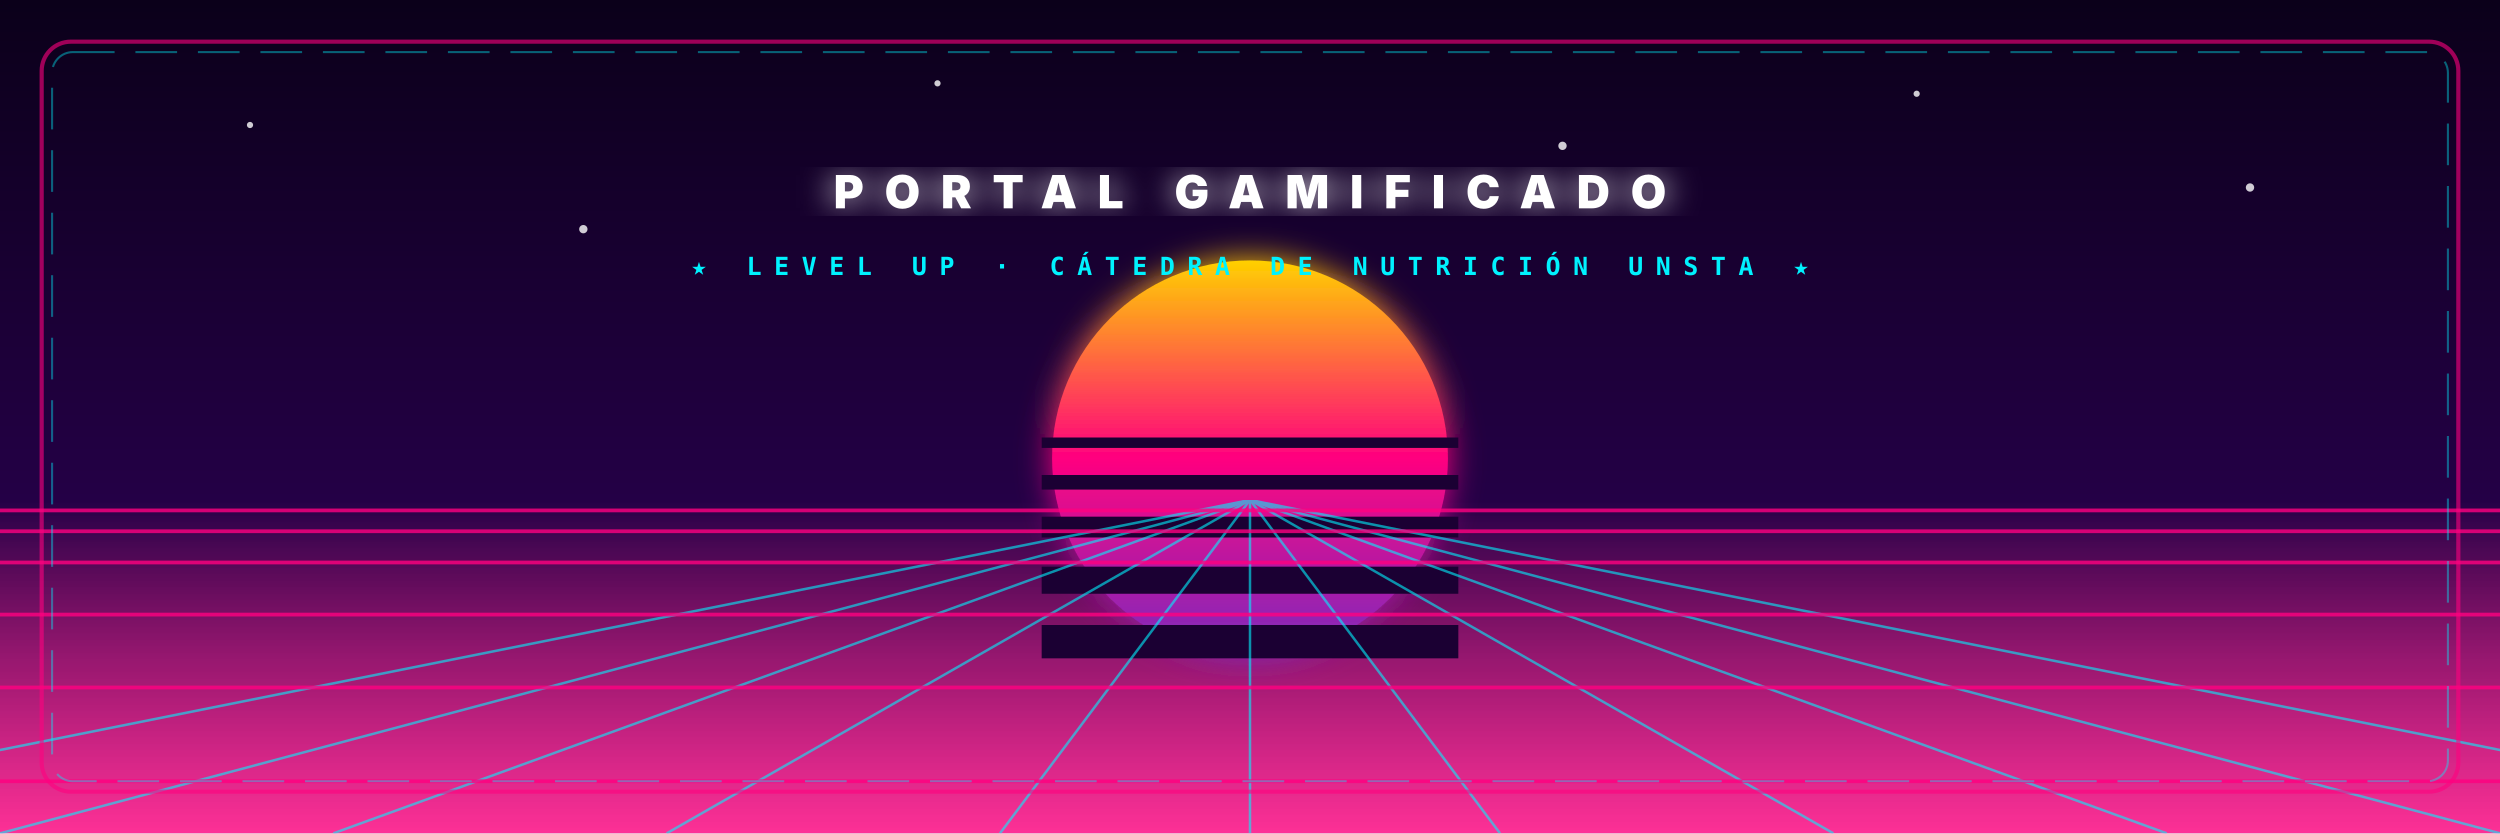
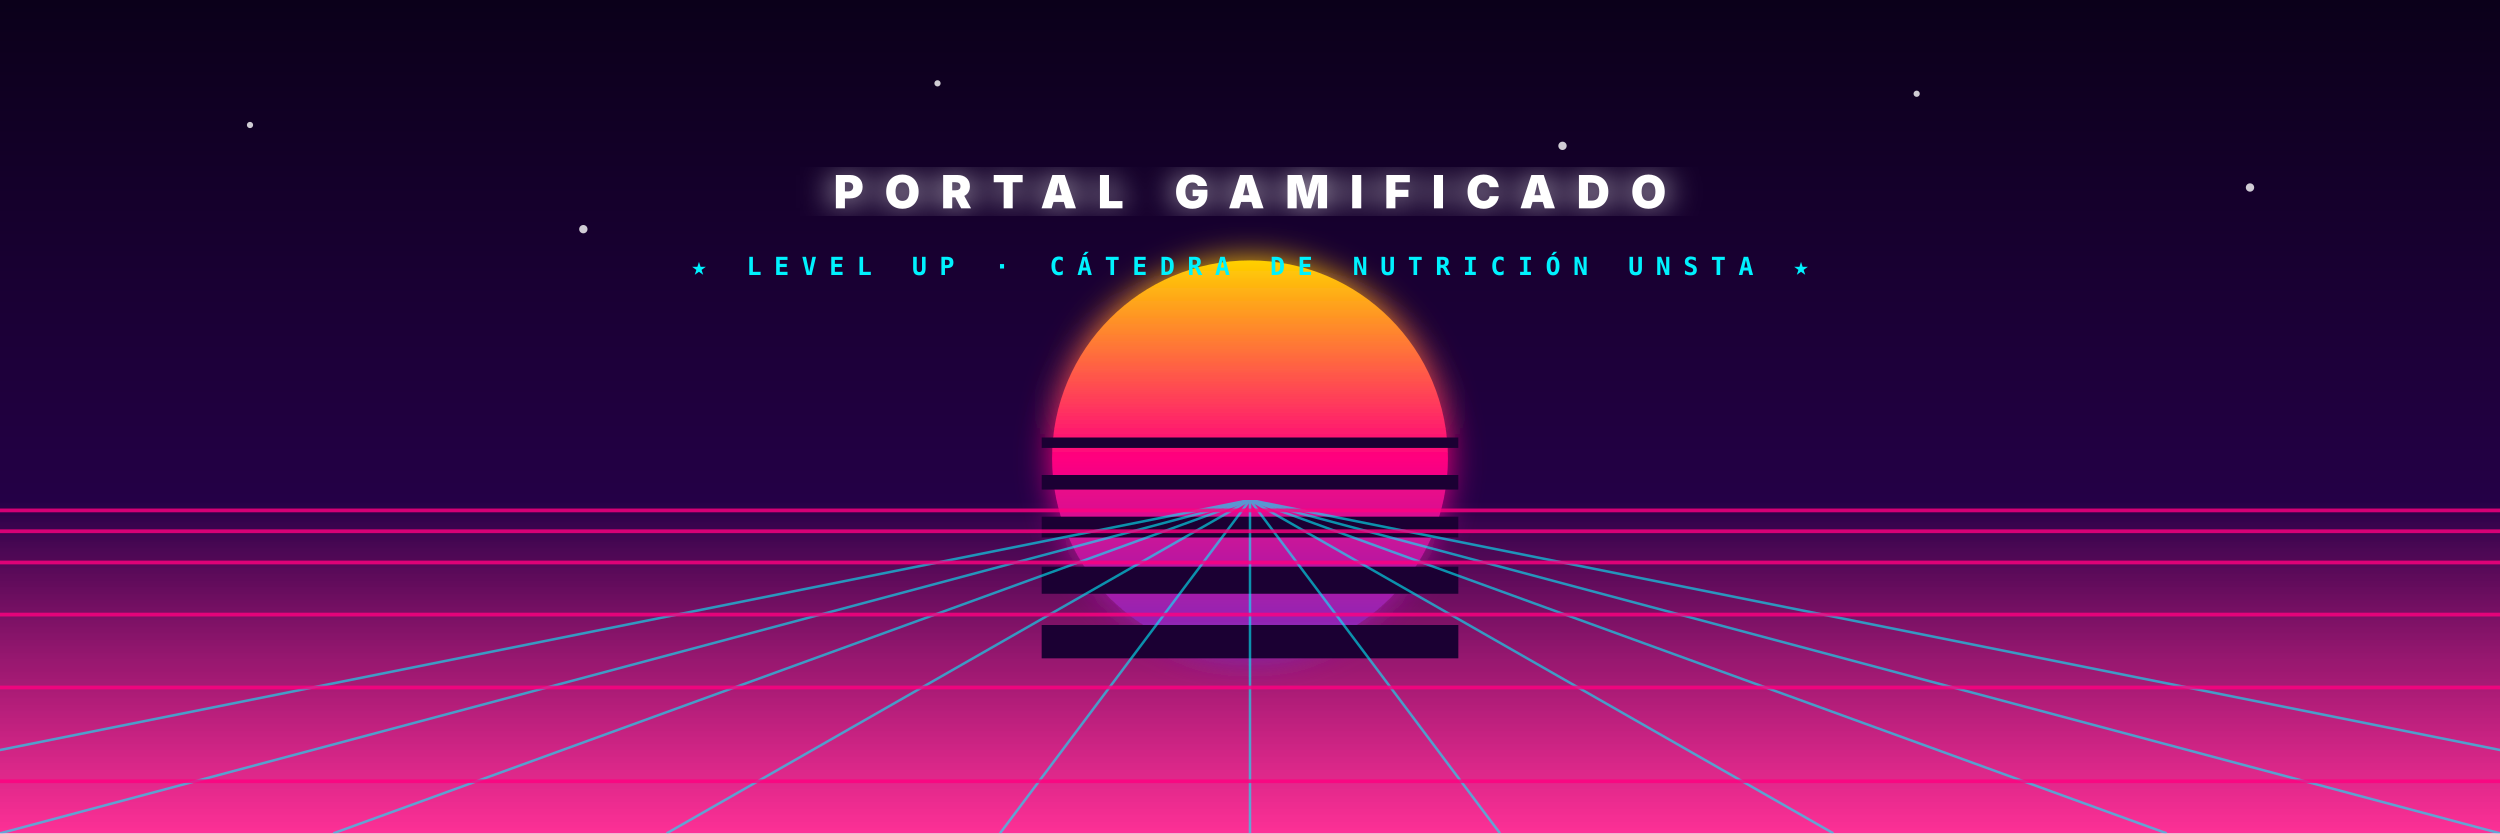
<svg xmlns="http://www.w3.org/2000/svg" viewBox="0 0 1200 400" width="100%" height="100%">
  <defs>
    <linearGradient id="synthSky" x1="0%" y1="0%" x2="0%" y2="100%">
      <stop offset="0%" stop-color="#0b001a" />
      <stop offset="60%" stop-color="#240046" />
      <stop offset="100%" stop-color="#ff007f" stop-opacity="0.8" />
    </linearGradient>
    <linearGradient id="sunGrad" x1="0%" y1="0%" x2="0%" y2="100%">
      <stop offset="0%" stop-color="#ffd000" />
      <stop offset="50%" stop-color="#ff007f" />
      <stop offset="100%" stop-color="#7b2cbf" />
    </linearGradient>
    <filter id="neonGlow" x="-20%" y="-20%" width="140%" height="140%">
      <feGaussianBlur stdDeviation="8" result="blur" />
      <feComposite in="SourceGraphic" in2="blur" operator="over" />
    </filter>
    <clipPath id="horizonClip">
      <rect x="0" y="240" width="1200" height="160" />
    </clipPath>
  </defs>
  <rect width="1200" height="400" fill="url(#synthSky)" />
  <g fill="#fff" opacity="0.8">
    <circle cx="120" cy="60" r="1.5">
      <animate attributeName="opacity" values="0.3;1;0.3" dur="2s" repeatCount="indefinite" />
    </circle>
    <circle cx="280" cy="110" r="2">
      <animate attributeName="opacity" values="0.8;0.2;0.8" dur="3s" repeatCount="indefinite" />
    </circle>
    <circle cx="450" cy="40" r="1.5">
      <animate attributeName="opacity" values="0.2;0.9;0.2" dur="2.5s" repeatCount="indefinite" />
    </circle>
    <circle cx="750" cy="70" r="2">
      <animate attributeName="opacity" values="0.9;0.3;0.9" dur="3.5s" repeatCount="indefinite" />
    </circle>
    <circle cx="920" cy="45" r="1.5">
      <animate attributeName="opacity" values="0.4;1;0.4" dur="2s" repeatCount="indefinite" />
    </circle>
    <circle cx="1080" cy="90" r="2">
      <animate attributeName="opacity" values="1;0.2;1" dur="2.8s" repeatCount="indefinite" />
    </circle>
  </g>
  <g transform="translate(600, 220)">
    <circle cx="0" cy="0" r="95" fill="url(#sunGrad)" filter="url(#neonGlow)" />
    <rect x="-100" y="-10" width="200" height="5" fill="#1b0033" />
    <rect x="-100" y="8" width="200" height="7" fill="#1b0033" />
    <rect x="-100" y="28" width="200" height="10" fill="#1b0033" />
    <rect x="-100" y="52" width="200" height="13" fill="#1b0033" />
    <rect x="-100" y="80" width="200" height="16" fill="#1b0033" />
  </g>
  <line x1="0" y1="240" x2="1200" y2="240" stroke="#00f2fe" stroke-width="3" filter="url(#neonGlow)" />
  <g clip-path="url(#horizonClip)">
    <g stroke="#00f2fe" stroke-width="1.2" opacity="0.6">
      <line x1="600" y1="240" x2="-200" y2="400" />
      <line x1="600" y1="240" x2="0" y2="400" />
      <line x1="600" y1="240" x2="160" y2="400" />
      <line x1="600" y1="240" x2="320" y2="400" />
      <line x1="600" y1="240" x2="480" y2="400" />
      <line x1="600" y1="240" x2="600" y2="400" />
      <line x1="600" y1="240" x2="720" y2="400" />
      <line x1="600" y1="240" x2="880" y2="400" />
      <line x1="600" y1="240" x2="1040" y2="400" />
      <line x1="600" y1="240" x2="1200" y2="400" />
      <line x1="600" y1="240" x2="1400" y2="400" />
    </g>
    <g stroke="#ff007f" stroke-width="1.8" opacity="0.8">
      <line x1="0" y1="245" x2="1200" y2="245" />
      <line x1="0" y1="255" x2="1200" y2="255" />
      <line x1="0" y1="270" x2="1200" y2="270" />
      <line x1="0" y1="295" x2="1200" y2="295" />
      <line x1="0" y1="330" x2="1200" y2="330" />
      <line x1="0" y1="375" x2="1200" y2="375" />
    </g>
  </g>
  <g transform="translate(600, 100)">
    <text x="0" y="0" text-anchor="middle" font-family="'Inter', sans-serif" font-size="22" font-weight="900" fill="#ffffff" letter-spacing="10" filter="url(#neonGlow)">
      PORTAL GAMIFICADO
    </text>
    <text x="0" y="32" text-anchor="middle" font-family="'JetBrains Mono', monospace" font-size="12" font-weight="800" fill="#00f2fe" letter-spacing="6">
      ★ LEVEL UP · CÁTEDRA DE NUTRICIÓN UNSTA ★
    </text>
  </g>
-   <rect x="20" y="20" width="1160" height="360" rx="14" fill="none" stroke="#ff007f" stroke-width="2" stroke-opacity="0.6" />
-   <rect x="25" y="25" width="1150" height="350" rx="10" fill="none" stroke="#00f2fe" stroke-width="1" stroke-opacity="0.4" stroke-dasharray="20,10" />
</svg>
